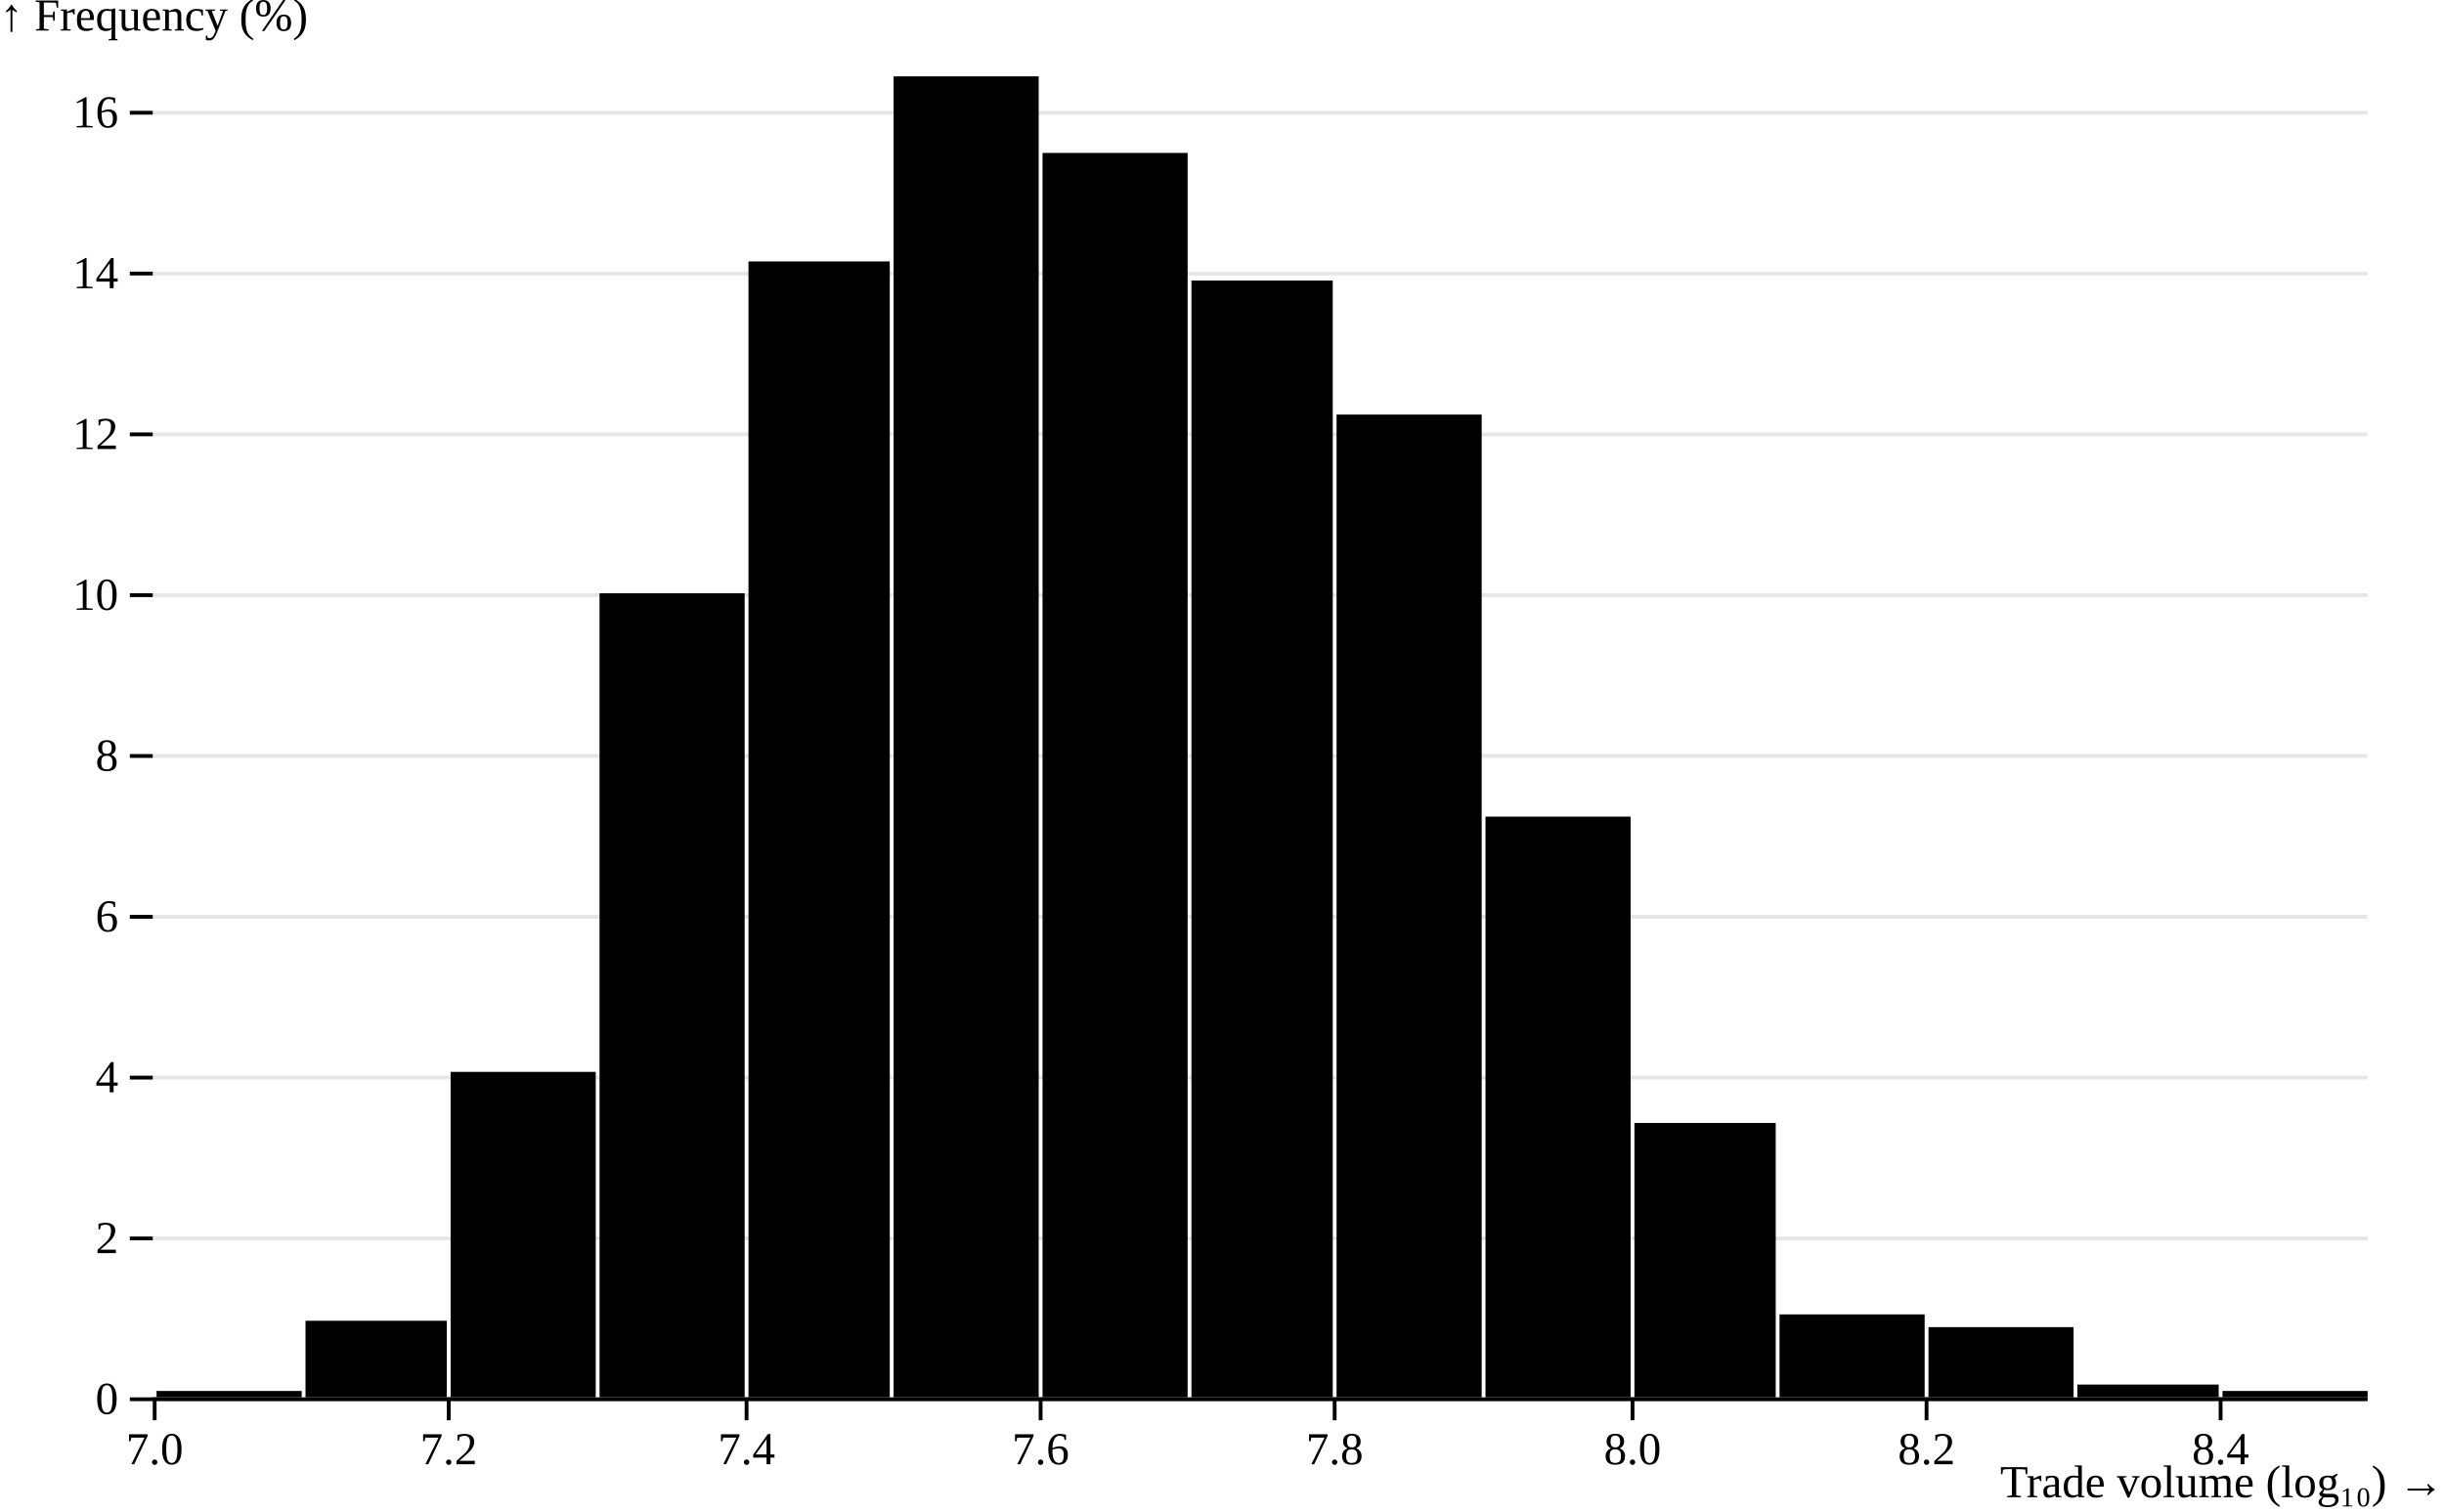
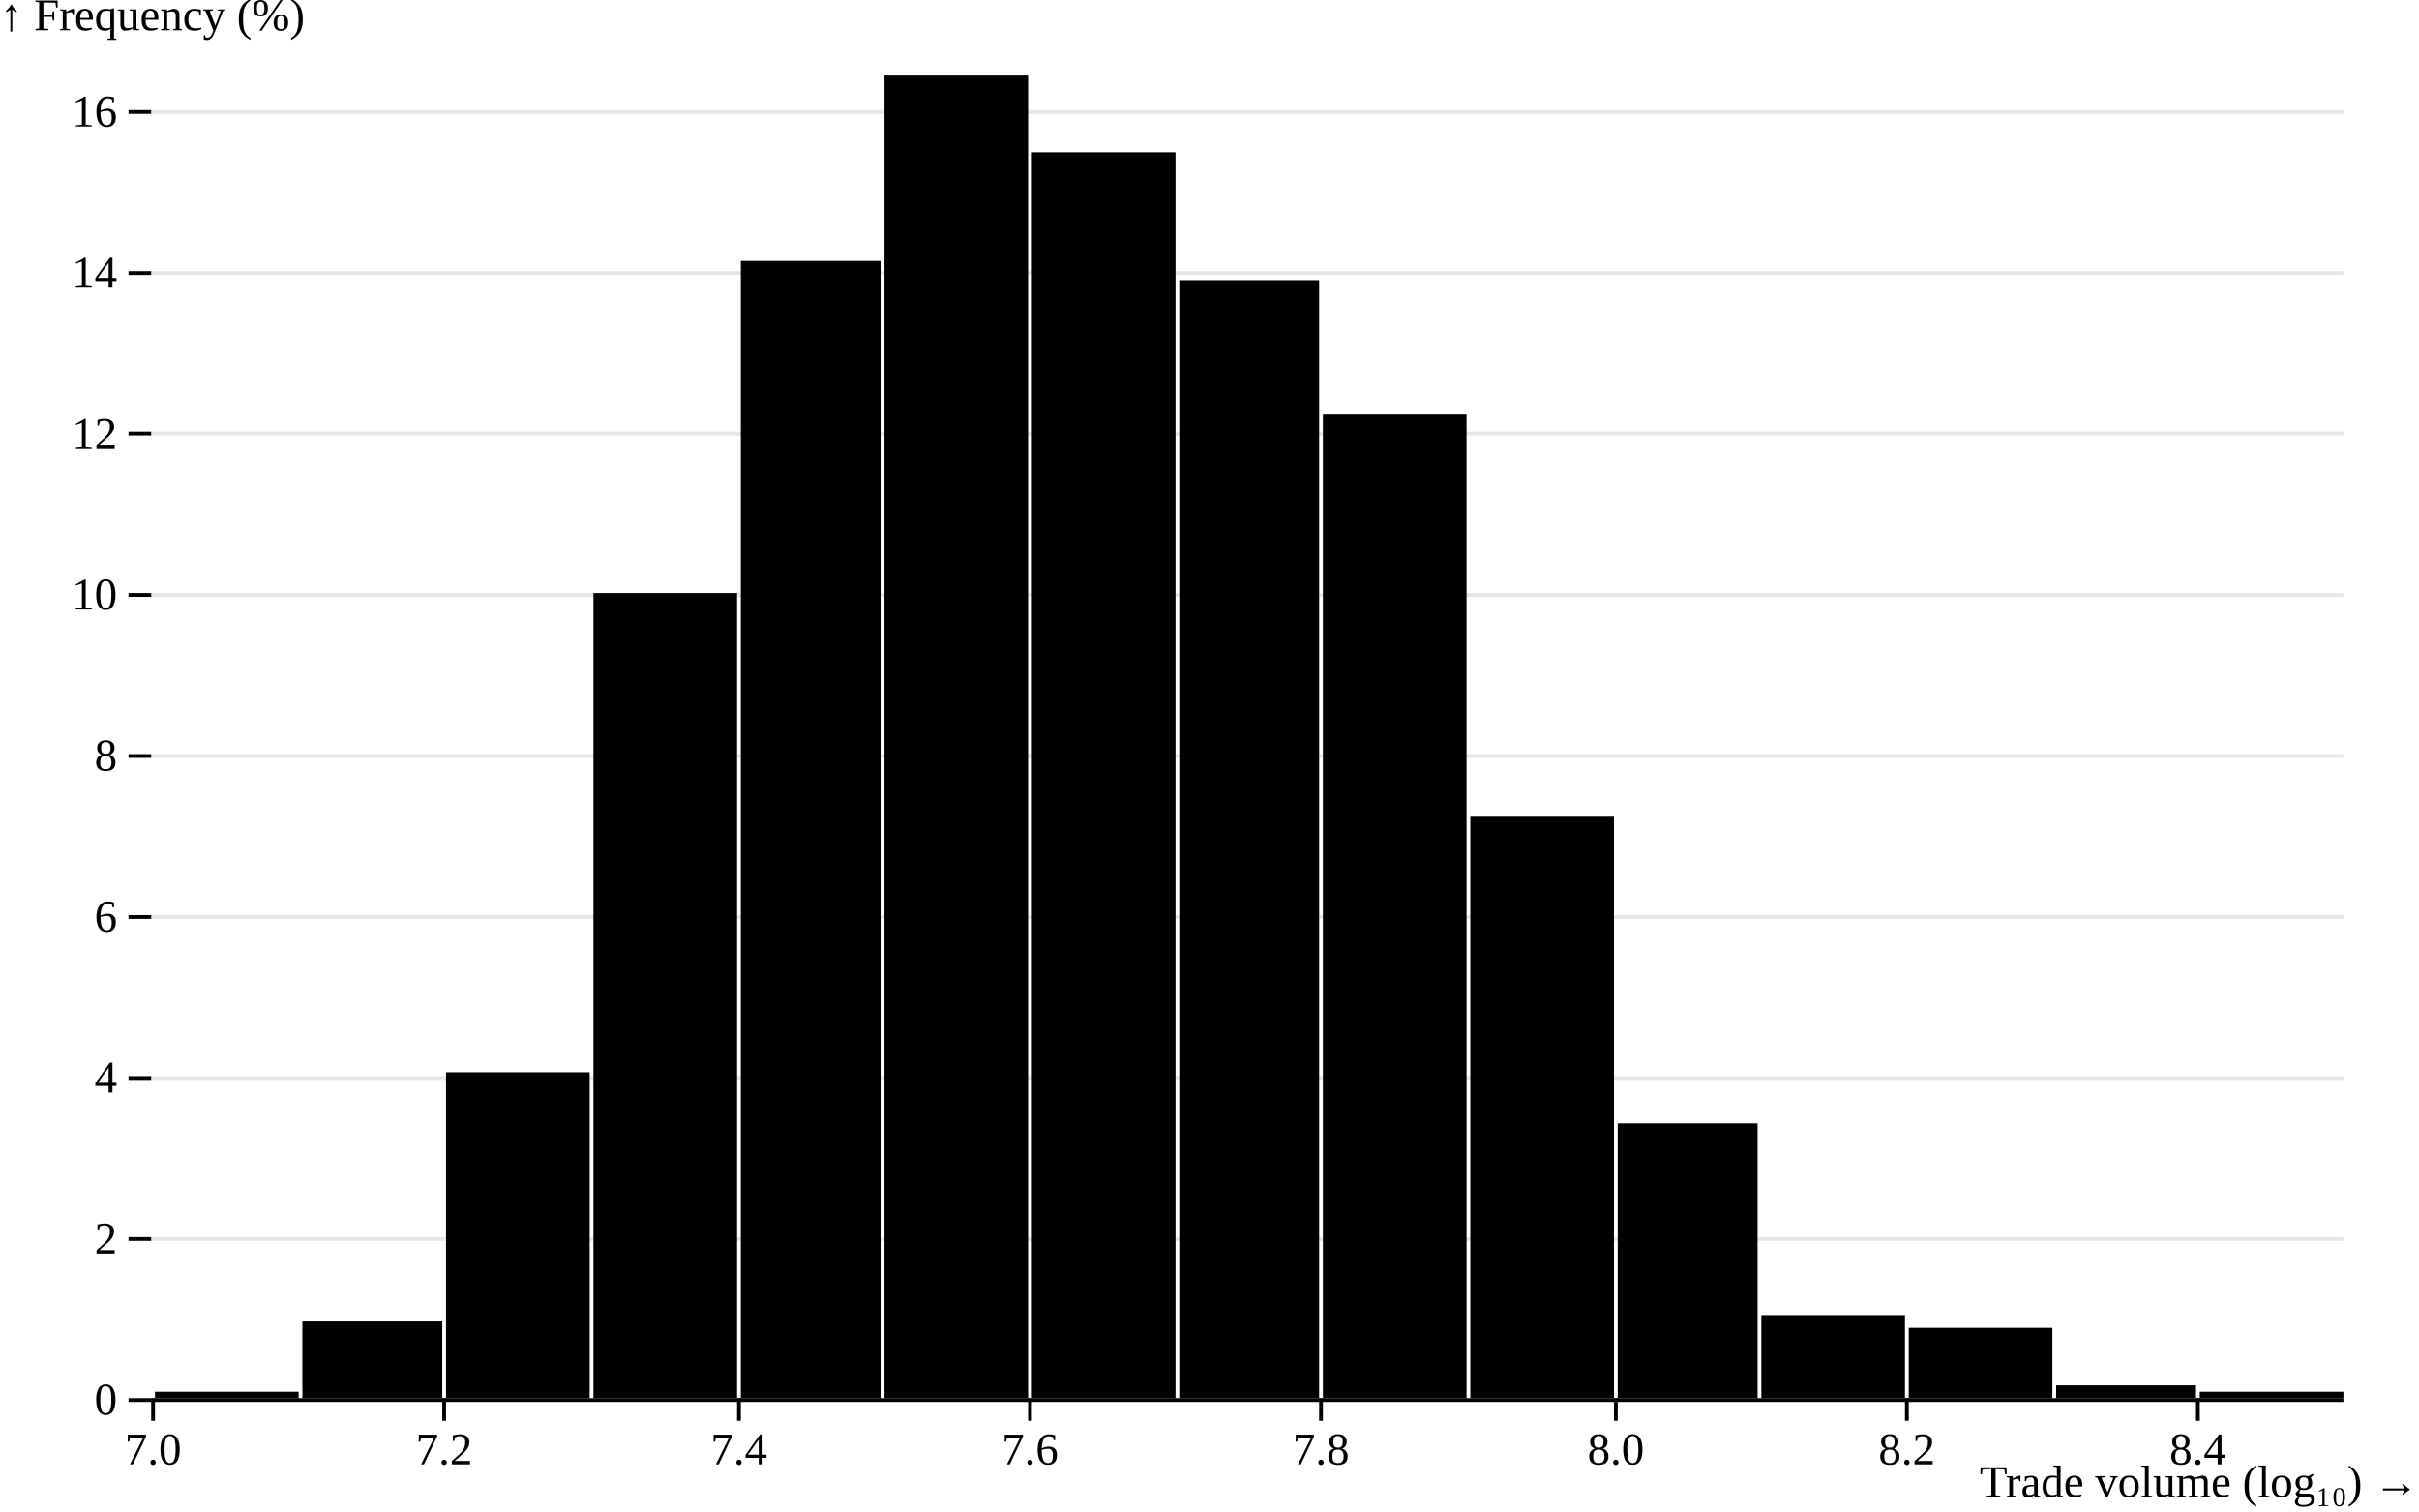
- <svg xmlns="http://www.w3.org/2000/svg" class="plot" fill="currentColor" text-anchor="middle" width="640" height="396" viewBox="0 0 640 396">
+ <svg xmlns="http://www.w3.org/2000/svg" class="plot" fill="currentColor" text-anchor="middle" width="640" height="400" viewBox="0 0 640 400">
  <g transform="translate(40,0)" fill="none" text-anchor="end">
-     <g class="tick" opacity="1" transform="translate(0,366.5)">
+     <g class="tick" opacity="1" transform="translate(0,370.5)">
      <line stroke="currentColor" x2="-6" />
      <line stroke="currentColor" x2="580" stroke-opacity="0.1" />
      <text fill="currentColor" x="-9" dy="0.32em">0</text>
    </g>
-     <g class="tick" opacity="1" transform="translate(0,324.3783)">
+     <g class="tick" opacity="1" transform="translate(0,327.8913)">
      <line stroke="currentColor" x2="-6" />
      <line stroke="currentColor" x2="580" stroke-opacity="0.1" />
      <text fill="currentColor" x="-9" dy="0.32em">2</text>
    </g>
-     <g class="tick" opacity="1" transform="translate(0,282.2565)">
+     <g class="tick" opacity="1" transform="translate(0,285.2826)">
      <line stroke="currentColor" x2="-6" />
      <line stroke="currentColor" x2="580" stroke-opacity="0.1" />
      <text fill="currentColor" x="-9" dy="0.32em">4</text>
    </g>
-     <g class="tick" opacity="1" transform="translate(0,240.1348)">
+     <g class="tick" opacity="1" transform="translate(0,242.6739)">
      <line stroke="currentColor" x2="-6" />
      <line stroke="currentColor" x2="580" stroke-opacity="0.1" />
      <text fill="currentColor" x="-9" dy="0.32em">6</text>
    </g>
-     <g class="tick" opacity="1" transform="translate(0,198.013)">
+     <g class="tick" opacity="1" transform="translate(0,200.0652)">
      <line stroke="currentColor" x2="-6" />
      <line stroke="currentColor" x2="580" stroke-opacity="0.1" />
      <text fill="currentColor" x="-9" dy="0.32em">8</text>
    </g>
-     <g class="tick" opacity="1" transform="translate(0,155.8913)">
+     <g class="tick" opacity="1" transform="translate(0,157.4565)">
      <line stroke="currentColor" x2="-6" />
      <line stroke="currentColor" x2="580" stroke-opacity="0.1" />
      <text fill="currentColor" x="-9" dy="0.32em">10</text>
    </g>
-     <g class="tick" opacity="1" transform="translate(0,113.7696)">
+     <g class="tick" opacity="1" transform="translate(0,114.8478)">
      <line stroke="currentColor" x2="-6" />
      <line stroke="currentColor" x2="580" stroke-opacity="0.1" />
      <text fill="currentColor" x="-9" dy="0.32em">12</text>
    </g>
-     <g class="tick" opacity="1" transform="translate(0,71.64783)">
+     <g class="tick" opacity="1" transform="translate(0,72.23913)">
      <line stroke="currentColor" x2="-6" />
      <line stroke="currentColor" x2="580" stroke-opacity="0.1" />
      <text fill="currentColor" x="-9" dy="0.32em">14</text>
    </g>
-     <g class="tick" opacity="1" transform="translate(0,29.52609)">
+     <g class="tick" opacity="1" transform="translate(0,29.63043)">
      <line stroke="currentColor" x2="-6" />
      <line stroke="currentColor" x2="580" stroke-opacity="0.1" />
      <text fill="currentColor" x="-9" dy="0.32em">16</text>
    </g>
    <text fill="currentColor" transform="translate(-40,20)" dy="-1em" text-anchor="start">↑ Frequency (%)</text>
  </g>
-   <g transform="translate(0,366)" fill="none" text-anchor="middle">
+   <g transform="translate(0,370)" fill="none" text-anchor="middle">
    <g class="tick" opacity="1" transform="translate(40.5,0)">
      <line stroke="currentColor" y2="6" />
      <text fill="currentColor" y="9" dy="0.71em">7.0</text>
    </g>
    <g class="tick" opacity="1" transform="translate(117.5,0)">
      <line stroke="currentColor" y2="6" />
      <text fill="currentColor" y="9" dy="0.71em">7.2</text>
    </g>
    <g class="tick" opacity="1" transform="translate(195.5,0)">
      <line stroke="currentColor" y2="6" />
      <text fill="currentColor" y="9" dy="0.71em">7.4</text>
    </g>
    <g class="tick" opacity="1" transform="translate(272.5,0)">
      <line stroke="currentColor" y2="6" />
      <text fill="currentColor" y="9" dy="0.71em">7.6</text>
    </g>
    <g class="tick" opacity="1" transform="translate(349.5,0)">
      <line stroke="currentColor" y2="6" />
      <text fill="currentColor" y="9" dy="0.71em">7.8</text>
    </g>
    <g class="tick" opacity="1" transform="translate(427.5,0)">
      <line stroke="currentColor" y2="6" />
      <text fill="currentColor" y="9" dy="0.71em">8.0</text>
    </g>
    <g class="tick" opacity="1" transform="translate(504.5,0)">
      <line stroke="currentColor" y2="6" />
      <text fill="currentColor" y="9" dy="0.71em">8.2</text>
    </g>
    <g class="tick" opacity="1" transform="translate(581.5,0)">
      <line stroke="currentColor" y2="6" />
      <text fill="currentColor" y="9" dy="0.71em">8.4</text>
    </g>
    <text fill="currentColor" transform="translate(640,30)" dy="-0.32em" text-anchor="end">Trade volume (log₁₀) →</text>
  </g>
  <g>
-     <rect x="41" y="364.329" width="38" height="1.671" />
-     <rect x="80" y="345.942" width="37" height="20.058" />
-     <rect x="118" y="280.754" width="38" height="85.246" />
-     <rect x="157" y="155.391" width="38" height="210.609" />
-     <rect x="196" y="68.473" width="37" height="297.527" />
-     <rect x="234" y="20" width="38" height="346" />
-     <rect x="273" y="40.058" width="38" height="325.942" />
-     <rect x="312" y="73.488" width="37" height="292.512" />
-     <rect x="350" y="108.589" width="38" height="257.411" />
-     <rect x="389" y="213.894" width="38" height="152.106" />
-     <rect x="428" y="294.126" width="37" height="71.874" />
-     <rect x="466" y="344.271" width="38" height="21.729" />
-     <rect x="505" y="347.614" width="38" height="18.386" />
-     <rect x="544" y="362.657" width="37" height="3.343" />
-     <rect x="582" y="364.329" width="38" height="1.671" />
+     <rect x="41" y="368.309" width="38" height="1.691" />
+     <rect x="80" y="349.71" width="37" height="20.29" />
+     <rect x="118" y="283.768" width="38" height="86.232" />
+     <rect x="157" y="156.957" width="38" height="213.043" />
+     <rect x="196" y="69.034" width="37" height="300.966" />
+     <rect x="234" y="20" width="38" height="350" />
+     <rect x="273" y="40.29" width="38" height="329.71" />
+     <rect x="312" y="74.106" width="37" height="295.894" />
+     <rect x="350" y="109.614" width="38" height="260.386" />
+     <rect x="389" y="216.135" width="38" height="153.865" />
+     <rect x="428" y="297.295" width="37" height="72.705" />
+     <rect x="466" y="348.019" width="38" height="21.981" />
+     <rect x="505" y="351.401" width="38" height="18.599" />
+     <rect x="544" y="366.618" width="37" height="3.382" />
+     <rect x="582" y="368.309" width="38" height="1.691" />
  </g>
  <g stroke="currentColor" transform="translate(0,0.5)">
-     <line x1="40" x2="620" y1="366" y2="366" />
+     <line x1="40" x2="620" y1="370" y2="370" />
  </g>
</svg>
